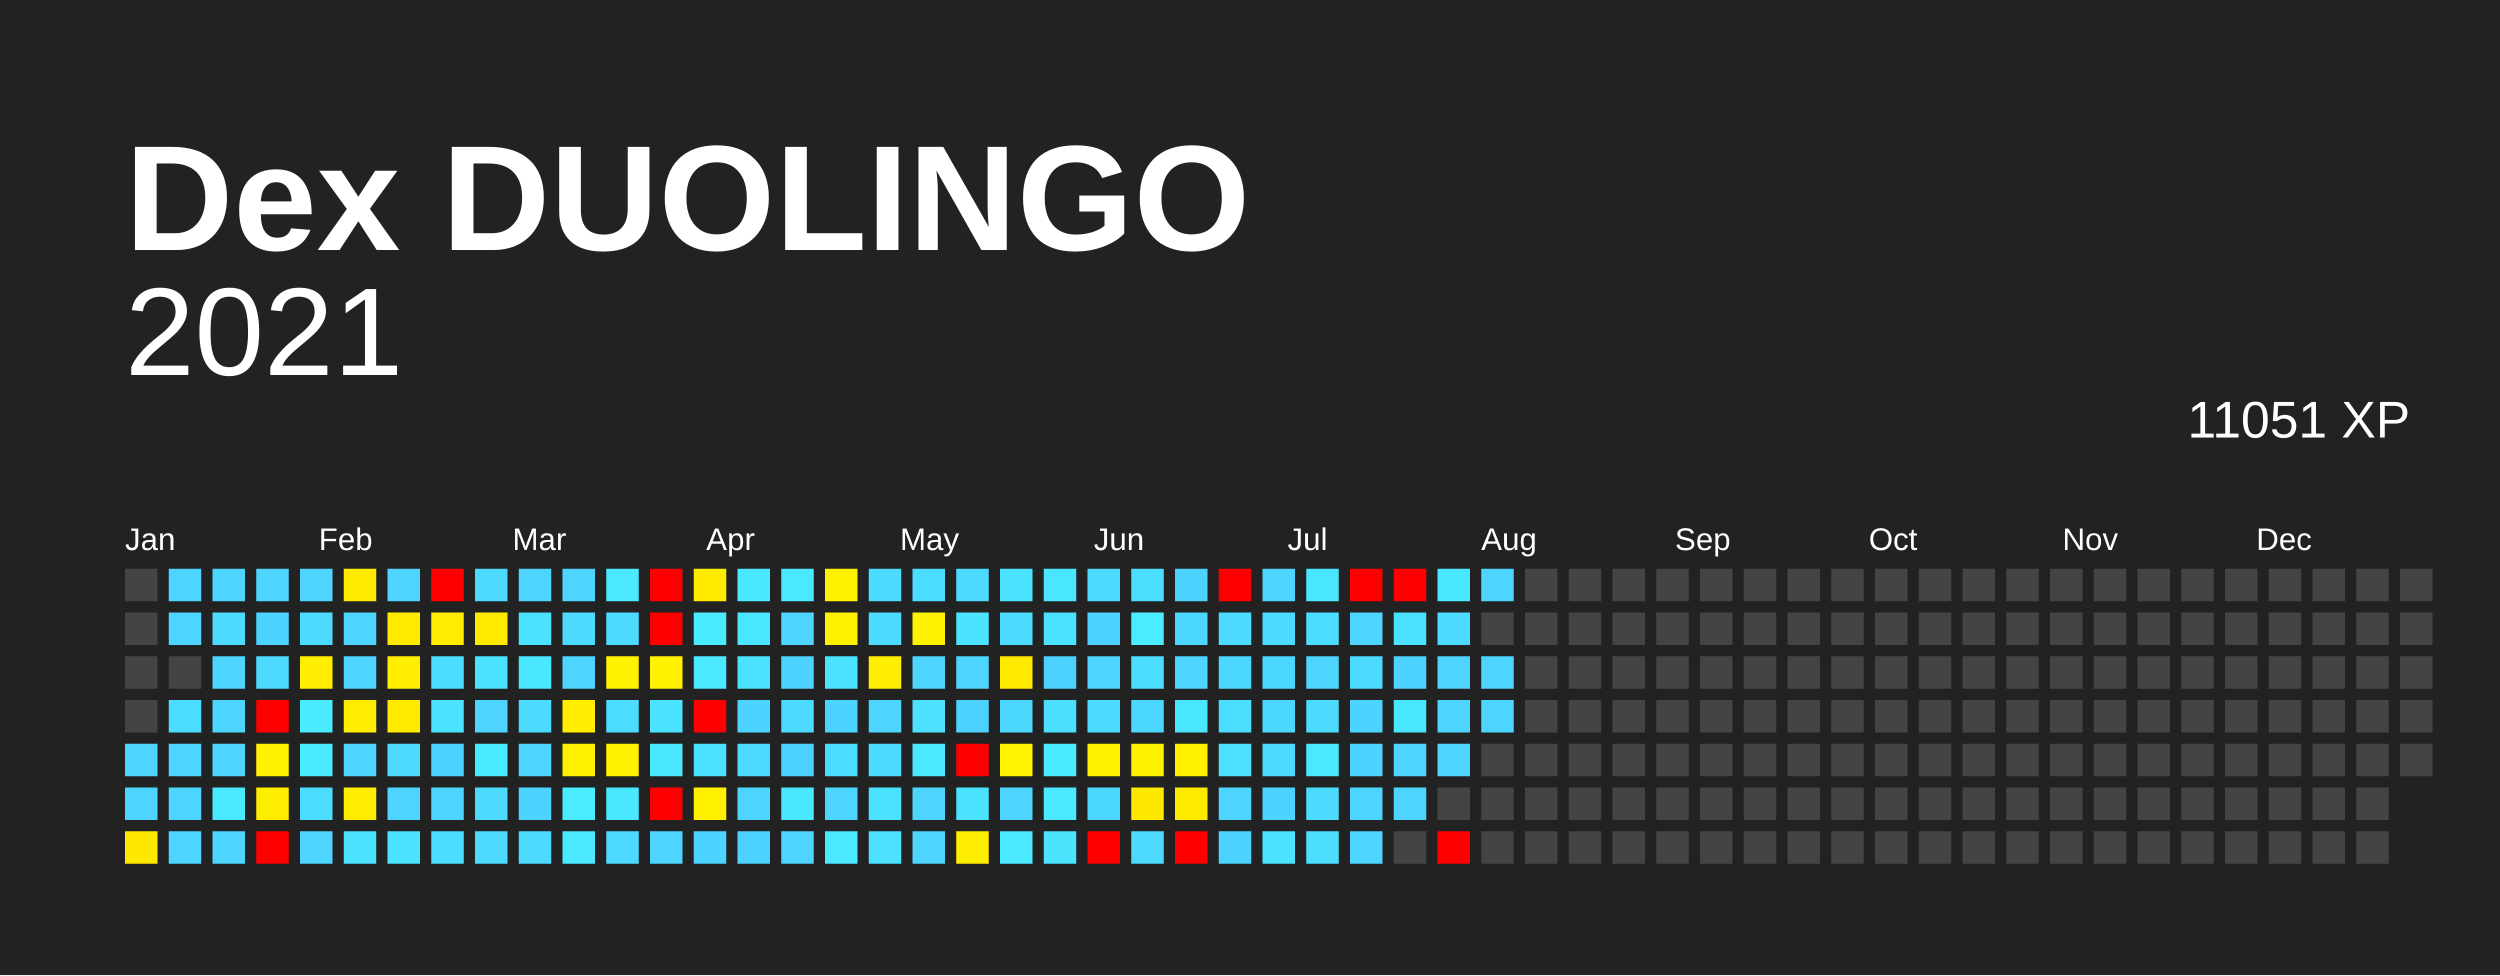
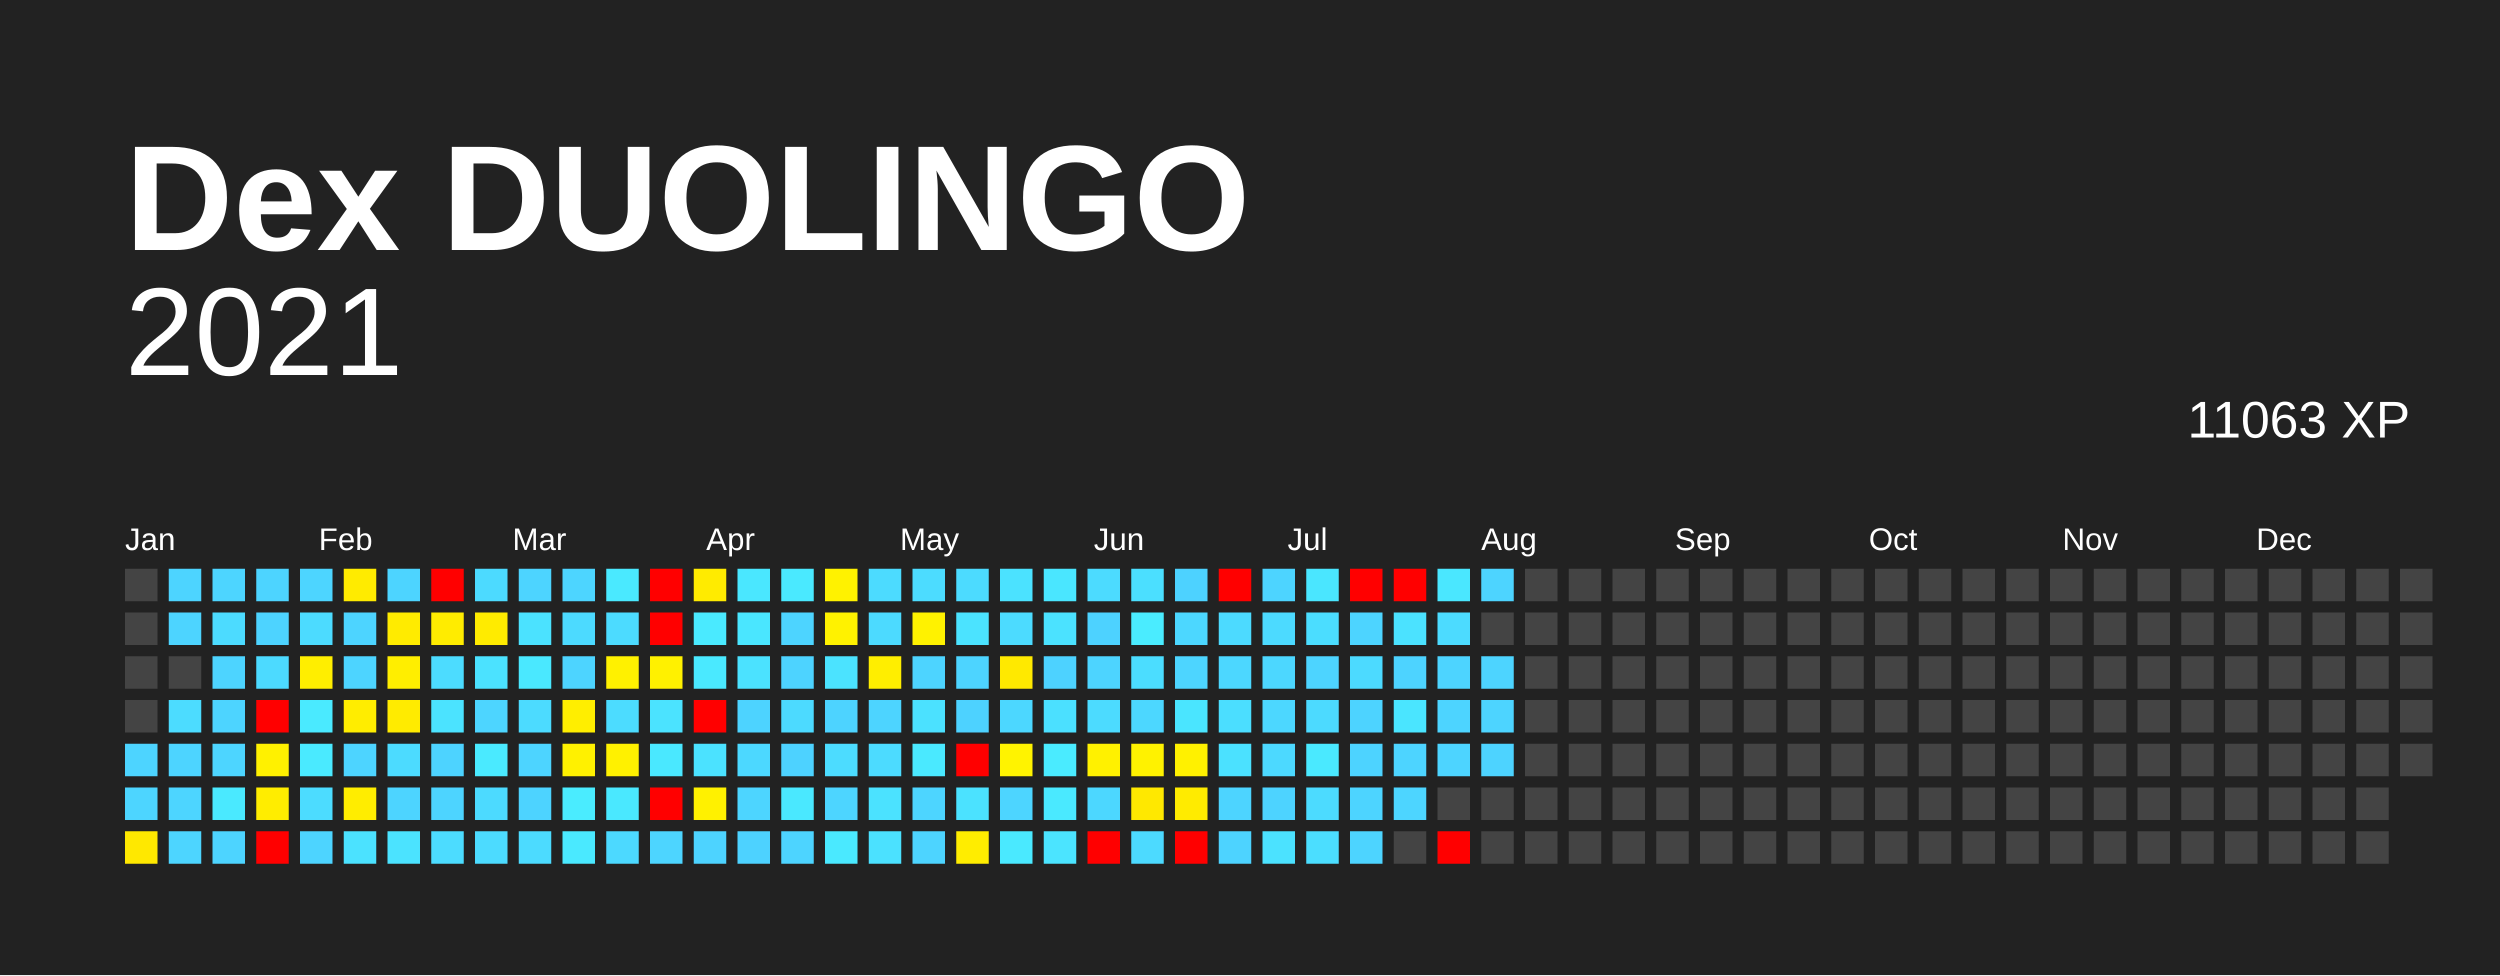
<svg xmlns="http://www.w3.org/2000/svg" baseProfile="full" height="78mm" version="1.1" viewBox="0,0,200,78" width="200mm">
  <defs />
  <rect fill="#222222" height="78" width="200" x="0" y="0" />
  <text fill="#FFFFFF" style="font-size:12px; font-family:Arial; font-weight:bold;" x="10" y="20">Dex DUOLINGO</text>
  <text alignment-baseline="hanging" fill="#FFFFFF" style="font-size:10.0px; font-family:Arial;" x="10" y="30">2021</text>
-   <text alignment-baseline="hanging" fill="#FFFFFF" style="font-size:4.125px; font-family:Arial;" x="175" y="35">11051 XP</text>
+   <text alignment-baseline="hanging" fill="#FFFFFF" style="font-size:4.125px; font-family:Arial;" x="175" y="35">11063 XP</text>
  <text fill="#FFFFFF" style="font-size:2.5px; font-family:Arial" x="10.0" y="44">Jan</text>
  <text fill="#FFFFFF" style="font-size:2.5px; font-family:Arial" x="25.5" y="44">Feb</text>
  <text fill="#FFFFFF" style="font-size:2.5px; font-family:Arial" x="41.0" y="44">Mar</text>
  <text fill="#FFFFFF" style="font-size:2.5px; font-family:Arial" x="56.5" y="44">Apr</text>
  <text fill="#FFFFFF" style="font-size:2.5px; font-family:Arial" x="72.0" y="44">May</text>
  <text fill="#FFFFFF" style="font-size:2.5px; font-family:Arial" x="87.5" y="44">Jun</text>
  <text fill="#FFFFFF" style="font-size:2.5px; font-family:Arial" x="103.0" y="44">Jul</text>
  <text fill="#FFFFFF" style="font-size:2.5px; font-family:Arial" x="118.5" y="44">Aug</text>
  <text fill="#FFFFFF" style="font-size:2.5px; font-family:Arial" x="134.0" y="44">Sep</text>
  <text fill="#FFFFFF" style="font-size:2.5px; font-family:Arial" x="149.5" y="44">Oct</text>
  <text fill="#FFFFFF" style="font-size:2.5px; font-family:Arial" x="165.0" y="44">Nov</text>
  <text fill="#FFFFFF" style="font-size:2.5px; font-family:Arial" x="180.5" y="44">Dec</text>
  <rect fill="#444444" height="2.6" width="2.6" x="10.0" y="45.5" />
  <rect fill="#444444" height="2.6" width="2.6" x="10.0" y="49.0" />
  <rect fill="#444444" height="2.6" width="2.6" x="10.0" y="52.5" />
  <rect fill="#444444" height="2.6" width="2.6" x="10.0" y="56.0" />
  <rect fill="#4dd4ff" height="2.6" width="2.6" x="10.0" y="59.5" />
  <rect fill="#4dd5ff" height="2.6" width="2.6" x="10.0" y="63.0" />
  <rect fill="#ffe800" height="2.6" width="2.6" x="10.0" y="66.5" />
  <rect fill="#4dd4ff" height="2.6" width="2.6" x="13.5" y="45.5" />
  <rect fill="#4dd4ff" height="2.6" width="2.6" x="13.5" y="49.0" />
  <rect fill="#444444" height="2.6" width="2.6" x="13.5" y="52.5" />
  <rect fill="#4cdcff" height="2.6" width="2.6" x="13.5" y="56.0" />
  <rect fill="#4dd4ff" height="2.6" width="2.6" x="13.5" y="59.5" />
  <rect fill="#4dd5ff" height="2.6" width="2.6" x="13.5" y="63.0" />
  <rect fill="#4dd5ff" height="2.6" width="2.6" x="13.5" y="66.5" />
  <rect fill="#4dd5ff" height="2.6" width="2.6" x="17.0" y="45.5" />
  <rect fill="#4cdbff" height="2.6" width="2.6" x="17.0" y="49.0" />
  <rect fill="#4dd4ff" height="2.6" width="2.6" x="17.0" y="52.5" />
  <rect fill="#4dd4ff" height="2.6" width="2.6" x="17.0" y="56.0" />
  <rect fill="#4dd5ff" height="2.6" width="2.6" x="17.0" y="59.5" />
  <rect fill="#4ae9ff" height="2.6" width="2.6" x="17.0" y="63.0" />
  <rect fill="#4dd4ff" height="2.6" width="2.6" x="17.0" y="66.5" />
  <rect fill="#4dd4ff" height="2.6" width="2.6" x="20.5" y="45.5" />
  <rect fill="#4dd3ff" height="2.6" width="2.6" x="20.5" y="49.0" />
  <rect fill="#4cdaff" height="2.6" width="2.6" x="20.5" y="52.5" />
  <rect fill="red" height="2.6" width="2.6" x="20.5" y="56.0" />
  <rect fill="#fff100" height="2.6" width="2.6" x="20.5" y="59.5" />
  <rect fill="#ffed00" height="2.6" width="2.6" x="20.5" y="63.0" />
  <rect fill="red" height="2.6" width="2.6" x="20.5" y="66.5" />
  <rect fill="#4dd5ff" height="2.6" width="2.6" x="24.0" y="45.5" />
  <rect fill="#4cdbff" height="2.6" width="2.6" x="24.0" y="49.0" />
  <rect fill="#ffee00" height="2.6" width="2.6" x="24.0" y="52.5" />
  <rect fill="#4aeaff" height="2.6" width="2.6" x="24.0" y="56.0" />
  <rect fill="#4aeaff" height="2.6" width="2.6" x="24.0" y="59.5" />
  <rect fill="#4cdcff" height="2.6" width="2.6" x="24.0" y="63.0" />
  <rect fill="#4dd4ff" height="2.6" width="2.6" x="24.0" y="66.5" />
  <rect fill="#ffeb00" height="2.6" width="2.6" x="27.5" y="45.5" />
  <rect fill="#4dd4ff" height="2.6" width="2.6" x="27.5" y="49.0" />
  <rect fill="#4dd4ff" height="2.6" width="2.6" x="27.5" y="52.5" />
  <rect fill="#ffed00" height="2.6" width="2.6" x="27.5" y="56.0" />
  <rect fill="#4dd4ff" height="2.6" width="2.6" x="27.5" y="59.5" />
  <rect fill="#ffed00" height="2.6" width="2.6" x="27.5" y="63.0" />
  <rect fill="#4be2ff" height="2.6" width="2.6" x="27.5" y="66.5" />
  <rect fill="#4dd4ff" height="2.6" width="2.6" x="31.0" y="45.5" />
  <rect fill="#ffeb00" height="2.6" width="2.6" x="31.0" y="49.0" />
  <rect fill="#ffee00" height="2.6" width="2.6" x="31.0" y="52.5" />
  <rect fill="#ffeb00" height="2.6" width="2.6" x="31.0" y="56.0" />
  <rect fill="#4cdbff" height="2.6" width="2.6" x="31.0" y="59.5" />
  <rect fill="#4dd4ff" height="2.6" width="2.6" x="31.0" y="63.0" />
  <rect fill="#4be3ff" height="2.6" width="2.6" x="31.0" y="66.5" />
  <rect fill="red" height="2.6" width="2.6" x="34.5" y="45.5" />
  <rect fill="#ffec00" height="2.6" width="2.6" x="34.5" y="49.0" />
  <rect fill="#4cdcff" height="2.6" width="2.6" x="34.5" y="52.5" />
  <rect fill="#4be3ff" height="2.6" width="2.6" x="34.5" y="56.0" />
  <rect fill="#4dd3ff" height="2.6" width="2.6" x="34.5" y="59.5" />
  <rect fill="#4dd4ff" height="2.6" width="2.6" x="34.5" y="63.0" />
  <rect fill="#4cdcff" height="2.6" width="2.6" x="34.5" y="66.5" />
  <rect fill="#4cdaff" height="2.6" width="2.6" x="38.0" y="45.5" />
  <rect fill="#ffeb00" height="2.6" width="2.6" x="38.0" y="49.0" />
  <rect fill="#4be2ff" height="2.6" width="2.6" x="38.0" y="52.5" />
  <rect fill="#4dd5ff" height="2.6" width="2.6" x="38.0" y="56.0" />
  <rect fill="#4aeaff" height="2.6" width="2.6" x="38.0" y="59.5" />
  <rect fill="#4cdaff" height="2.6" width="2.6" x="38.0" y="63.0" />
  <rect fill="#4cdbff" height="2.6" width="2.6" x="38.0" y="66.5" />
  <rect fill="#4dd4ff" height="2.6" width="2.6" x="41.5" y="45.5" />
  <rect fill="#4be2ff" height="2.6" width="2.6" x="41.5" y="49.0" />
  <rect fill="#4ae8ff" height="2.6" width="2.6" x="41.5" y="52.5" />
  <rect fill="#4cdbff" height="2.6" width="2.6" x="41.5" y="56.0" />
  <rect fill="#4dd4ff" height="2.6" width="2.6" x="41.5" y="59.5" />
  <rect fill="#4dd3ff" height="2.6" width="2.6" x="41.5" y="63.0" />
  <rect fill="#4cdbff" height="2.6" width="2.6" x="41.5" y="66.5" />
  <rect fill="#4dd5ff" height="2.6" width="2.6" x="45.0" y="45.5" />
  <rect fill="#4cdaff" height="2.6" width="2.6" x="45.0" y="49.0" />
  <rect fill="#4dd4ff" height="2.6" width="2.6" x="45.0" y="52.5" />
  <rect fill="#ffee00" height="2.6" width="2.6" x="45.0" y="56.0" />
  <rect fill="#fff100" height="2.6" width="2.6" x="45.0" y="59.5" />
  <rect fill="#4aecff" height="2.6" width="2.6" x="45.0" y="63.0" />
  <rect fill="#4ae9ff" height="2.6" width="2.6" x="45.0" y="66.5" />
  <rect fill="#4ae9ff" height="2.6" width="2.6" x="48.5" y="45.5" />
  <rect fill="#4cdbff" height="2.6" width="2.6" x="48.5" y="49.0" />
  <rect fill="#fff100" height="2.6" width="2.6" x="48.5" y="52.5" />
  <rect fill="#4cdcff" height="2.6" width="2.6" x="48.5" y="56.0" />
  <rect fill="#fff100" height="2.6" width="2.6" x="48.5" y="59.5" />
  <rect fill="#4ae8ff" height="2.6" width="2.6" x="48.5" y="63.0" />
  <rect fill="#4cd9ff" height="2.6" width="2.6" x="48.5" y="66.5" />
  <rect fill="red" height="2.6" width="2.6" x="52.0" y="45.5" />
  <rect fill="red" height="2.6" width="2.6" x="52.0" y="49.0" />
  <rect fill="#fff100" height="2.6" width="2.6" x="52.0" y="52.5" />
  <rect fill="#4be3ff" height="2.6" width="2.6" x="52.0" y="56.0" />
  <rect fill="#4ae8ff" height="2.6" width="2.6" x="52.0" y="59.5" />
  <rect fill="red" height="2.6" width="2.6" x="52.0" y="63.0" />
  <rect fill="#4dd5ff" height="2.6" width="2.6" x="52.0" y="66.5" />
  <rect fill="#ffeb00" height="2.6" width="2.6" x="55.5" y="45.5" />
  <rect fill="#4aeaff" height="2.6" width="2.6" x="55.5" y="49.0" />
  <rect fill="#4ae9ff" height="2.6" width="2.6" x="55.5" y="52.5" />
  <rect fill="red" height="2.6" width="2.6" x="55.5" y="56.0" />
  <rect fill="#4be2ff" height="2.6" width="2.6" x="55.5" y="59.5" />
  <rect fill="#fff100" height="2.6" width="2.6" x="55.5" y="63.0" />
  <rect fill="#4dd3ff" height="2.6" width="2.6" x="55.5" y="66.5" />
  <rect fill="#4ae7ff" height="2.6" width="2.6" x="59.0" y="45.5" />
  <rect fill="#4ae6ff" height="2.6" width="2.6" x="59.0" y="49.0" />
  <rect fill="#4be2ff" height="2.6" width="2.6" x="59.0" y="52.5" />
  <rect fill="#4dd3ff" height="2.6" width="2.6" x="59.0" y="56.0" />
  <rect fill="#4cd8ff" height="2.6" width="2.6" x="59.0" y="59.5" />
  <rect fill="#4dd5ff" height="2.6" width="2.6" x="59.0" y="63.0" />
  <rect fill="#4dd2ff" height="2.6" width="2.6" x="59.0" y="66.5" />
  <rect fill="#4ae9ff" height="2.6" width="2.6" x="62.5" y="45.5" />
  <rect fill="#4dd4ff" height="2.6" width="2.6" x="62.5" y="49.0" />
  <rect fill="#4dd3ff" height="2.6" width="2.6" x="62.5" y="52.5" />
  <rect fill="#4cdaff" height="2.6" width="2.6" x="62.5" y="56.0" />
  <rect fill="#4dd2ff" height="2.6" width="2.6" x="62.5" y="59.5" />
  <rect fill="#4ae8ff" height="2.6" width="2.6" x="62.5" y="63.0" />
  <rect fill="#4dd4ff" height="2.6" width="2.6" x="62.5" y="66.5" />
  <rect fill="#fff200" height="2.6" width="2.6" x="66.0" y="45.5" />
  <rect fill="#fff200" height="2.6" width="2.6" x="66.0" y="49.0" />
  <rect fill="#4be3ff" height="2.6" width="2.6" x="66.0" y="52.5" />
  <rect fill="#4dd3ff" height="2.6" width="2.6" x="66.0" y="56.0" />
  <rect fill="#4cdcff" height="2.6" width="2.6" x="66.0" y="59.5" />
  <rect fill="#4dd5ff" height="2.6" width="2.6" x="66.0" y="63.0" />
  <rect fill="#4ae9ff" height="2.6" width="2.6" x="66.0" y="66.5" />
  <rect fill="#4cdbff" height="2.6" width="2.6" x="69.5" y="45.5" />
  <rect fill="#4cdaff" height="2.6" width="2.6" x="69.5" y="49.0" />
  <rect fill="#ffee00" height="2.6" width="2.6" x="69.5" y="52.5" />
  <rect fill="#4dd4ff" height="2.6" width="2.6" x="69.5" y="56.0" />
  <rect fill="#4cdbff" height="2.6" width="2.6" x="69.5" y="59.5" />
  <rect fill="#4be2ff" height="2.6" width="2.6" x="69.5" y="63.0" />
  <rect fill="#4be1ff" height="2.6" width="2.6" x="69.5" y="66.5" />
  <rect fill="#4cdcff" height="2.6" width="2.6" x="73.0" y="45.5" />
  <rect fill="#fff200" height="2.6" width="2.6" x="73.0" y="49.0" />
  <rect fill="#4dd4ff" height="2.6" width="2.6" x="73.0" y="52.5" />
  <rect fill="#4be1ff" height="2.6" width="2.6" x="73.0" y="56.0" />
  <rect fill="#4ae9ff" height="2.6" width="2.6" x="73.0" y="59.5" />
  <rect fill="#4dd5ff" height="2.6" width="2.6" x="73.0" y="63.0" />
  <rect fill="#4dd4ff" height="2.6" width="2.6" x="73.0" y="66.5" />
  <rect fill="#4cdbff" height="2.6" width="2.6" x="76.5" y="45.5" />
  <rect fill="#4be3ff" height="2.6" width="2.6" x="76.5" y="49.0" />
  <rect fill="#4dd4ff" height="2.6" width="2.6" x="76.5" y="52.5" />
  <rect fill="#4dd2ff" height="2.6" width="2.6" x="76.5" y="56.0" />
  <rect fill="red" height="2.6" width="2.6" x="76.5" y="59.5" />
  <rect fill="#4be2ff" height="2.6" width="2.6" x="76.5" y="63.0" />
  <rect fill="#ffed00" height="2.6" width="2.6" x="76.5" y="66.5" />
  <rect fill="#4be2ff" height="2.6" width="2.6" x="80.0" y="45.5" />
  <rect fill="#4cdbff" height="2.6" width="2.6" x="80.0" y="49.0" />
  <rect fill="#ffe900" height="2.6" width="2.6" x="80.0" y="52.5" />
  <rect fill="#4cd7ff" height="2.6" width="2.6" x="80.0" y="56.0" />
  <rect fill="#fff300" height="2.6" width="2.6" x="80.0" y="59.5" />
  <rect fill="#4dd5ff" height="2.6" width="2.6" x="80.0" y="63.0" />
  <rect fill="#4ae9ff" height="2.6" width="2.6" x="80.0" y="66.5" />
  <rect fill="#4ae6ff" height="2.6" width="2.6" x="83.5" y="45.5" />
  <rect fill="#4be2ff" height="2.6" width="2.6" x="83.5" y="49.0" />
  <rect fill="#4dd2ff" height="2.6" width="2.6" x="83.5" y="52.5" />
  <rect fill="#4be0ff" height="2.6" width="2.6" x="83.5" y="56.0" />
  <rect fill="#4aebff" height="2.6" width="2.6" x="83.5" y="59.5" />
  <rect fill="#4ae9ff" height="2.6" width="2.6" x="83.5" y="63.0" />
  <rect fill="#4be4ff" height="2.6" width="2.6" x="83.5" y="66.5" />
  <rect fill="#4cdbff" height="2.6" width="2.6" x="87.0" y="45.5" />
  <rect fill="#4dd2ff" height="2.6" width="2.6" x="87.0" y="49.0" />
  <rect fill="#4dd4ff" height="2.6" width="2.6" x="87.0" y="52.5" />
  <rect fill="#4cdbff" height="2.6" width="2.6" x="87.0" y="56.0" />
  <rect fill="#fff100" height="2.6" width="2.6" x="87.0" y="59.5" />
  <rect fill="#4cd7ff" height="2.6" width="2.6" x="87.0" y="63.0" />
  <rect fill="red" height="2.6" width="2.6" x="87.0" y="66.5" />
  <rect fill="#4bdfff" height="2.6" width="2.6" x="90.5" y="45.5" />
  <rect fill="#4aecff" height="2.6" width="2.6" x="90.5" y="49.0" />
  <rect fill="#4bddff" height="2.6" width="2.6" x="90.5" y="52.5" />
  <rect fill="#4cd7ff" height="2.6" width="2.6" x="90.5" y="56.0" />
  <rect fill="#fff200" height="2.6" width="2.6" x="90.5" y="59.5" />
  <rect fill="#ffe800" height="2.6" width="2.6" x="90.5" y="63.0" />
  <rect fill="#4cdaff" height="2.6" width="2.6" x="90.5" y="66.5" />
  <rect fill="#4dd2ff" height="2.6" width="2.6" x="94.0" y="45.5" />
  <rect fill="#4cd7ff" height="2.6" width="2.6" x="94.0" y="49.0" />
  <rect fill="#4dd5ff" height="2.6" width="2.6" x="94.0" y="52.5" />
  <rect fill="#4ae5ff" height="2.6" width="2.6" x="94.0" y="56.0" />
  <rect fill="#fff100" height="2.6" width="2.6" x="94.0" y="59.5" />
  <rect fill="#ffeb00" height="2.6" width="2.6" x="94.0" y="63.0" />
  <rect fill="red" height="2.6" width="2.6" x="94.0" y="66.5" />
  <rect fill="red" height="2.6" width="2.6" x="97.5" y="45.5" />
  <rect fill="#4cdaff" height="2.6" width="2.6" x="97.5" y="49.0" />
  <rect fill="#4cd7ff" height="2.6" width="2.6" x="97.5" y="52.5" />
  <rect fill="#4bdeff" height="2.6" width="2.6" x="97.5" y="56.0" />
  <rect fill="#4be1ff" height="2.6" width="2.6" x="97.5" y="59.5" />
  <rect fill="#4dd4ff" height="2.6" width="2.6" x="97.5" y="63.0" />
  <rect fill="#4dd3ff" height="2.6" width="2.6" x="97.5" y="66.5" />
  <rect fill="#4dd4ff" height="2.6" width="2.6" x="101.0" y="45.5" />
  <rect fill="#4cdaff" height="2.6" width="2.6" x="101.0" y="49.0" />
  <rect fill="#4cd7ff" height="2.6" width="2.6" x="101.0" y="52.5" />
  <rect fill="#4cd7ff" height="2.6" width="2.6" x="101.0" y="56.0" />
  <rect fill="#4cd9ff" height="2.6" width="2.6" x="101.0" y="59.5" />
  <rect fill="#4dd3ff" height="2.6" width="2.6" x="101.0" y="63.0" />
  <rect fill="#4be2ff" height="2.6" width="2.6" x="101.0" y="66.5" />
  <rect fill="#4ae6ff" height="2.6" width="2.6" x="104.5" y="45.5" />
  <rect fill="#4bddff" height="2.6" width="2.6" x="104.5" y="49.0" />
  <rect fill="#4dd4ff" height="2.6" width="2.6" x="104.5" y="52.5" />
  <rect fill="#4cdaff" height="2.6" width="2.6" x="104.5" y="56.0" />
  <rect fill="#4ae9ff" height="2.6" width="2.6" x="104.5" y="59.5" />
  <rect fill="#4cdbff" height="2.6" width="2.6" x="104.5" y="63.0" />
  <rect fill="#4bdeff" height="2.6" width="2.6" x="104.5" y="66.5" />
  <rect fill="red" height="2.6" width="2.6" x="108.0" y="45.5" />
  <rect fill="#4dd4ff" height="2.6" width="2.6" x="108.0" y="49.0" />
  <rect fill="#4cdaff" height="2.6" width="2.6" x="108.0" y="52.5" />
  <rect fill="#4dd3ff" height="2.6" width="2.6" x="108.0" y="56.0" />
  <rect fill="#4dd3ff" height="2.6" width="2.6" x="108.0" y="59.5" />
  <rect fill="#4dd4ff" height="2.6" width="2.6" x="108.0" y="63.0" />
  <rect fill="#4dd4ff" height="2.6" width="2.6" x="108.0" y="66.5" />
  <rect fill="red" height="2.6" width="2.6" x="111.5" y="45.5" />
  <rect fill="#4be2ff" height="2.6" width="2.6" x="111.5" y="49.0" />
  <rect fill="#4dd3ff" height="2.6" width="2.6" x="111.5" y="52.5" />
  <rect fill="#4ae5ff" height="2.6" width="2.6" x="111.5" y="56.0" />
  <rect fill="#4dd4ff" height="2.6" width="2.6" x="111.5" y="59.5" />
  <rect fill="#4dd5ff" height="2.6" width="2.6" x="111.5" y="63.0" />
  <rect fill="#444444" height="2.6" width="2.6" x="111.5" y="66.5" />
  <rect fill="#4ae7ff" height="2.6" width="2.6" x="115.0" y="45.5" />
  <rect fill="#4cdbff" height="2.6" width="2.6" x="115.0" y="49.0" />
  <rect fill="#4dd4ff" height="2.6" width="2.6" x="115.0" y="52.5" />
  <rect fill="#4dd4ff" height="2.6" width="2.6" x="115.0" y="56.0" />
  <rect fill="#4dd4ff" height="2.6" width="2.6" x="115.0" y="59.5" />
  <rect fill="#444444" height="2.6" width="2.6" x="115.0" y="63.0" />
  <rect fill="red" height="2.6" width="2.6" x="115.0" y="66.5" />
  <rect fill="#4dd4ff" height="2.6" width="2.6" x="118.5" y="45.5" />
  <rect fill="#444444" height="2.6" width="2.6" x="118.5" y="49.0" />
  <rect fill="#4dd4ff" height="2.6" width="2.6" x="118.5" y="52.5" />
  <rect fill="#4dd4ff" height="2.6" width="2.6" x="118.5" y="56.0" />
-   <rect fill="#444444" height="2.6" width="2.6" x="118.5" y="59.5" />
+   <rect fill="#4dd3ff" height="2.6" width="2.6" x="118.5" y="59.5" />
  <rect fill="#444444" height="2.6" width="2.6" x="118.5" y="63.0" />
  <rect fill="#444444" height="2.6" width="2.6" x="118.5" y="66.5" />
  <rect fill="#444444" height="2.6" width="2.6" x="122.0" y="45.5" />
  <rect fill="#444444" height="2.6" width="2.6" x="122.0" y="49.0" />
  <rect fill="#444444" height="2.6" width="2.6" x="122.0" y="52.5" />
  <rect fill="#444444" height="2.6" width="2.6" x="122.0" y="56.0" />
  <rect fill="#444444" height="2.6" width="2.6" x="122.0" y="59.5" />
  <rect fill="#444444" height="2.6" width="2.6" x="122.0" y="63.0" />
  <rect fill="#444444" height="2.6" width="2.6" x="122.0" y="66.5" />
  <rect fill="#444444" height="2.6" width="2.6" x="125.5" y="45.5" />
  <rect fill="#444444" height="2.6" width="2.6" x="125.5" y="49.0" />
  <rect fill="#444444" height="2.6" width="2.6" x="125.5" y="52.5" />
  <rect fill="#444444" height="2.6" width="2.6" x="125.5" y="56.0" />
  <rect fill="#444444" height="2.6" width="2.6" x="125.5" y="59.5" />
  <rect fill="#444444" height="2.6" width="2.6" x="125.5" y="63.0" />
  <rect fill="#444444" height="2.6" width="2.6" x="125.5" y="66.5" />
  <rect fill="#444444" height="2.6" width="2.6" x="129.0" y="45.5" />
  <rect fill="#444444" height="2.6" width="2.6" x="129.0" y="49.0" />
  <rect fill="#444444" height="2.6" width="2.6" x="129.0" y="52.5" />
  <rect fill="#444444" height="2.6" width="2.6" x="129.0" y="56.0" />
  <rect fill="#444444" height="2.6" width="2.6" x="129.0" y="59.5" />
  <rect fill="#444444" height="2.6" width="2.6" x="129.0" y="63.0" />
  <rect fill="#444444" height="2.6" width="2.6" x="129.0" y="66.5" />
  <rect fill="#444444" height="2.6" width="2.6" x="132.5" y="45.5" />
  <rect fill="#444444" height="2.6" width="2.6" x="132.5" y="49.0" />
  <rect fill="#444444" height="2.6" width="2.6" x="132.5" y="52.5" />
  <rect fill="#444444" height="2.6" width="2.6" x="132.5" y="56.0" />
  <rect fill="#444444" height="2.6" width="2.6" x="132.5" y="59.5" />
  <rect fill="#444444" height="2.6" width="2.6" x="132.5" y="63.0" />
  <rect fill="#444444" height="2.6" width="2.6" x="132.5" y="66.5" />
  <rect fill="#444444" height="2.6" width="2.6" x="136.0" y="45.5" />
  <rect fill="#444444" height="2.6" width="2.6" x="136.0" y="49.0" />
  <rect fill="#444444" height="2.6" width="2.6" x="136.0" y="52.5" />
  <rect fill="#444444" height="2.6" width="2.6" x="136.0" y="56.0" />
  <rect fill="#444444" height="2.6" width="2.6" x="136.0" y="59.5" />
  <rect fill="#444444" height="2.6" width="2.6" x="136.0" y="63.0" />
  <rect fill="#444444" height="2.6" width="2.6" x="136.0" y="66.5" />
  <rect fill="#444444" height="2.6" width="2.6" x="139.5" y="45.5" />
  <rect fill="#444444" height="2.6" width="2.6" x="139.5" y="49.0" />
  <rect fill="#444444" height="2.6" width="2.6" x="139.5" y="52.5" />
  <rect fill="#444444" height="2.6" width="2.6" x="139.5" y="56.0" />
  <rect fill="#444444" height="2.6" width="2.6" x="139.5" y="59.5" />
  <rect fill="#444444" height="2.6" width="2.6" x="139.5" y="63.0" />
  <rect fill="#444444" height="2.6" width="2.6" x="139.5" y="66.5" />
  <rect fill="#444444" height="2.6" width="2.6" x="143.0" y="45.5" />
  <rect fill="#444444" height="2.6" width="2.6" x="143.0" y="49.0" />
  <rect fill="#444444" height="2.6" width="2.6" x="143.0" y="52.5" />
  <rect fill="#444444" height="2.6" width="2.6" x="143.0" y="56.0" />
  <rect fill="#444444" height="2.6" width="2.6" x="143.0" y="59.5" />
  <rect fill="#444444" height="2.6" width="2.6" x="143.0" y="63.0" />
  <rect fill="#444444" height="2.6" width="2.6" x="143.0" y="66.5" />
  <rect fill="#444444" height="2.6" width="2.6" x="146.5" y="45.5" />
  <rect fill="#444444" height="2.6" width="2.6" x="146.5" y="49.0" />
  <rect fill="#444444" height="2.6" width="2.6" x="146.5" y="52.5" />
  <rect fill="#444444" height="2.6" width="2.6" x="146.5" y="56.0" />
  <rect fill="#444444" height="2.6" width="2.6" x="146.5" y="59.5" />
  <rect fill="#444444" height="2.6" width="2.6" x="146.5" y="63.0" />
  <rect fill="#444444" height="2.6" width="2.6" x="146.5" y="66.5" />
  <rect fill="#444444" height="2.6" width="2.6" x="150.0" y="45.5" />
  <rect fill="#444444" height="2.6" width="2.6" x="150.0" y="49.0" />
  <rect fill="#444444" height="2.6" width="2.6" x="150.0" y="52.5" />
  <rect fill="#444444" height="2.6" width="2.6" x="150.0" y="56.0" />
  <rect fill="#444444" height="2.6" width="2.6" x="150.0" y="59.5" />
  <rect fill="#444444" height="2.6" width="2.6" x="150.0" y="63.0" />
  <rect fill="#444444" height="2.6" width="2.6" x="150.0" y="66.5" />
  <rect fill="#444444" height="2.6" width="2.6" x="153.5" y="45.5" />
  <rect fill="#444444" height="2.6" width="2.6" x="153.5" y="49.0" />
  <rect fill="#444444" height="2.6" width="2.6" x="153.5" y="52.5" />
  <rect fill="#444444" height="2.6" width="2.6" x="153.5" y="56.0" />
  <rect fill="#444444" height="2.6" width="2.6" x="153.5" y="59.5" />
  <rect fill="#444444" height="2.6" width="2.6" x="153.5" y="63.0" />
  <rect fill="#444444" height="2.6" width="2.6" x="153.5" y="66.5" />
  <rect fill="#444444" height="2.6" width="2.6" x="157.0" y="45.5" />
  <rect fill="#444444" height="2.6" width="2.6" x="157.0" y="49.0" />
  <rect fill="#444444" height="2.6" width="2.6" x="157.0" y="52.5" />
  <rect fill="#444444" height="2.6" width="2.6" x="157.0" y="56.0" />
  <rect fill="#444444" height="2.6" width="2.6" x="157.0" y="59.5" />
  <rect fill="#444444" height="2.6" width="2.6" x="157.0" y="63.0" />
  <rect fill="#444444" height="2.6" width="2.6" x="157.0" y="66.5" />
  <rect fill="#444444" height="2.6" width="2.6" x="160.5" y="45.5" />
  <rect fill="#444444" height="2.6" width="2.6" x="160.5" y="49.0" />
  <rect fill="#444444" height="2.6" width="2.6" x="160.5" y="52.5" />
  <rect fill="#444444" height="2.6" width="2.6" x="160.5" y="56.0" />
  <rect fill="#444444" height="2.6" width="2.6" x="160.5" y="59.5" />
  <rect fill="#444444" height="2.6" width="2.6" x="160.5" y="63.0" />
  <rect fill="#444444" height="2.6" width="2.6" x="160.5" y="66.5" />
  <rect fill="#444444" height="2.6" width="2.6" x="164.0" y="45.5" />
  <rect fill="#444444" height="2.6" width="2.6" x="164.0" y="49.0" />
  <rect fill="#444444" height="2.6" width="2.6" x="164.0" y="52.5" />
  <rect fill="#444444" height="2.6" width="2.6" x="164.0" y="56.0" />
  <rect fill="#444444" height="2.6" width="2.6" x="164.0" y="59.5" />
  <rect fill="#444444" height="2.6" width="2.6" x="164.0" y="63.0" />
  <rect fill="#444444" height="2.6" width="2.6" x="164.0" y="66.5" />
  <rect fill="#444444" height="2.6" width="2.6" x="167.5" y="45.5" />
  <rect fill="#444444" height="2.6" width="2.6" x="167.5" y="49.0" />
  <rect fill="#444444" height="2.6" width="2.6" x="167.5" y="52.5" />
  <rect fill="#444444" height="2.6" width="2.6" x="167.5" y="56.0" />
  <rect fill="#444444" height="2.6" width="2.6" x="167.5" y="59.5" />
  <rect fill="#444444" height="2.6" width="2.6" x="167.5" y="63.0" />
  <rect fill="#444444" height="2.6" width="2.6" x="167.5" y="66.5" />
  <rect fill="#444444" height="2.6" width="2.6" x="171.0" y="45.5" />
  <rect fill="#444444" height="2.6" width="2.6" x="171.0" y="49.0" />
  <rect fill="#444444" height="2.6" width="2.6" x="171.0" y="52.5" />
  <rect fill="#444444" height="2.6" width="2.6" x="171.0" y="56.0" />
  <rect fill="#444444" height="2.6" width="2.6" x="171.0" y="59.5" />
  <rect fill="#444444" height="2.6" width="2.6" x="171.0" y="63.0" />
  <rect fill="#444444" height="2.6" width="2.6" x="171.0" y="66.5" />
  <rect fill="#444444" height="2.6" width="2.6" x="174.5" y="45.5" />
  <rect fill="#444444" height="2.6" width="2.6" x="174.5" y="49.0" />
  <rect fill="#444444" height="2.6" width="2.6" x="174.5" y="52.5" />
  <rect fill="#444444" height="2.6" width="2.6" x="174.5" y="56.0" />
  <rect fill="#444444" height="2.6" width="2.6" x="174.5" y="59.5" />
  <rect fill="#444444" height="2.6" width="2.6" x="174.5" y="63.0" />
  <rect fill="#444444" height="2.6" width="2.6" x="174.5" y="66.5" />
  <rect fill="#444444" height="2.6" width="2.6" x="178.0" y="45.5" />
  <rect fill="#444444" height="2.6" width="2.6" x="178.0" y="49.0" />
  <rect fill="#444444" height="2.6" width="2.6" x="178.0" y="52.5" />
  <rect fill="#444444" height="2.6" width="2.6" x="178.0" y="56.0" />
  <rect fill="#444444" height="2.6" width="2.6" x="178.0" y="59.5" />
  <rect fill="#444444" height="2.6" width="2.6" x="178.0" y="63.0" />
  <rect fill="#444444" height="2.6" width="2.6" x="178.0" y="66.5" />
  <rect fill="#444444" height="2.6" width="2.6" x="181.5" y="45.5" />
  <rect fill="#444444" height="2.6" width="2.6" x="181.5" y="49.0" />
  <rect fill="#444444" height="2.6" width="2.6" x="181.5" y="52.5" />
  <rect fill="#444444" height="2.6" width="2.6" x="181.5" y="56.0" />
  <rect fill="#444444" height="2.6" width="2.6" x="181.5" y="59.5" />
  <rect fill="#444444" height="2.6" width="2.6" x="181.5" y="63.0" />
  <rect fill="#444444" height="2.6" width="2.6" x="181.5" y="66.5" />
  <rect fill="#444444" height="2.6" width="2.6" x="185.0" y="45.5" />
  <rect fill="#444444" height="2.6" width="2.6" x="185.0" y="49.0" />
  <rect fill="#444444" height="2.6" width="2.6" x="185.0" y="52.5" />
  <rect fill="#444444" height="2.6" width="2.6" x="185.0" y="56.0" />
  <rect fill="#444444" height="2.6" width="2.6" x="185.0" y="59.5" />
  <rect fill="#444444" height="2.6" width="2.6" x="185.0" y="63.0" />
  <rect fill="#444444" height="2.6" width="2.6" x="185.0" y="66.5" />
  <rect fill="#444444" height="2.6" width="2.6" x="188.5" y="45.5" />
  <rect fill="#444444" height="2.6" width="2.6" x="188.5" y="49.0" />
  <rect fill="#444444" height="2.6" width="2.6" x="188.5" y="52.5" />
  <rect fill="#444444" height="2.6" width="2.6" x="188.5" y="56.0" />
  <rect fill="#444444" height="2.6" width="2.6" x="188.5" y="59.5" />
  <rect fill="#444444" height="2.6" width="2.6" x="188.5" y="63.0" />
  <rect fill="#444444" height="2.6" width="2.6" x="188.5" y="66.5" />
  <rect fill="#444444" height="2.6" width="2.6" x="192.0" y="45.5" />
  <rect fill="#444444" height="2.6" width="2.6" x="192.0" y="49.0" />
  <rect fill="#444444" height="2.6" width="2.6" x="192.0" y="52.5" />
  <rect fill="#444444" height="2.6" width="2.6" x="192.0" y="56.0" />
  <rect fill="#444444" height="2.6" width="2.6" x="192.0" y="59.5" />
</svg>
